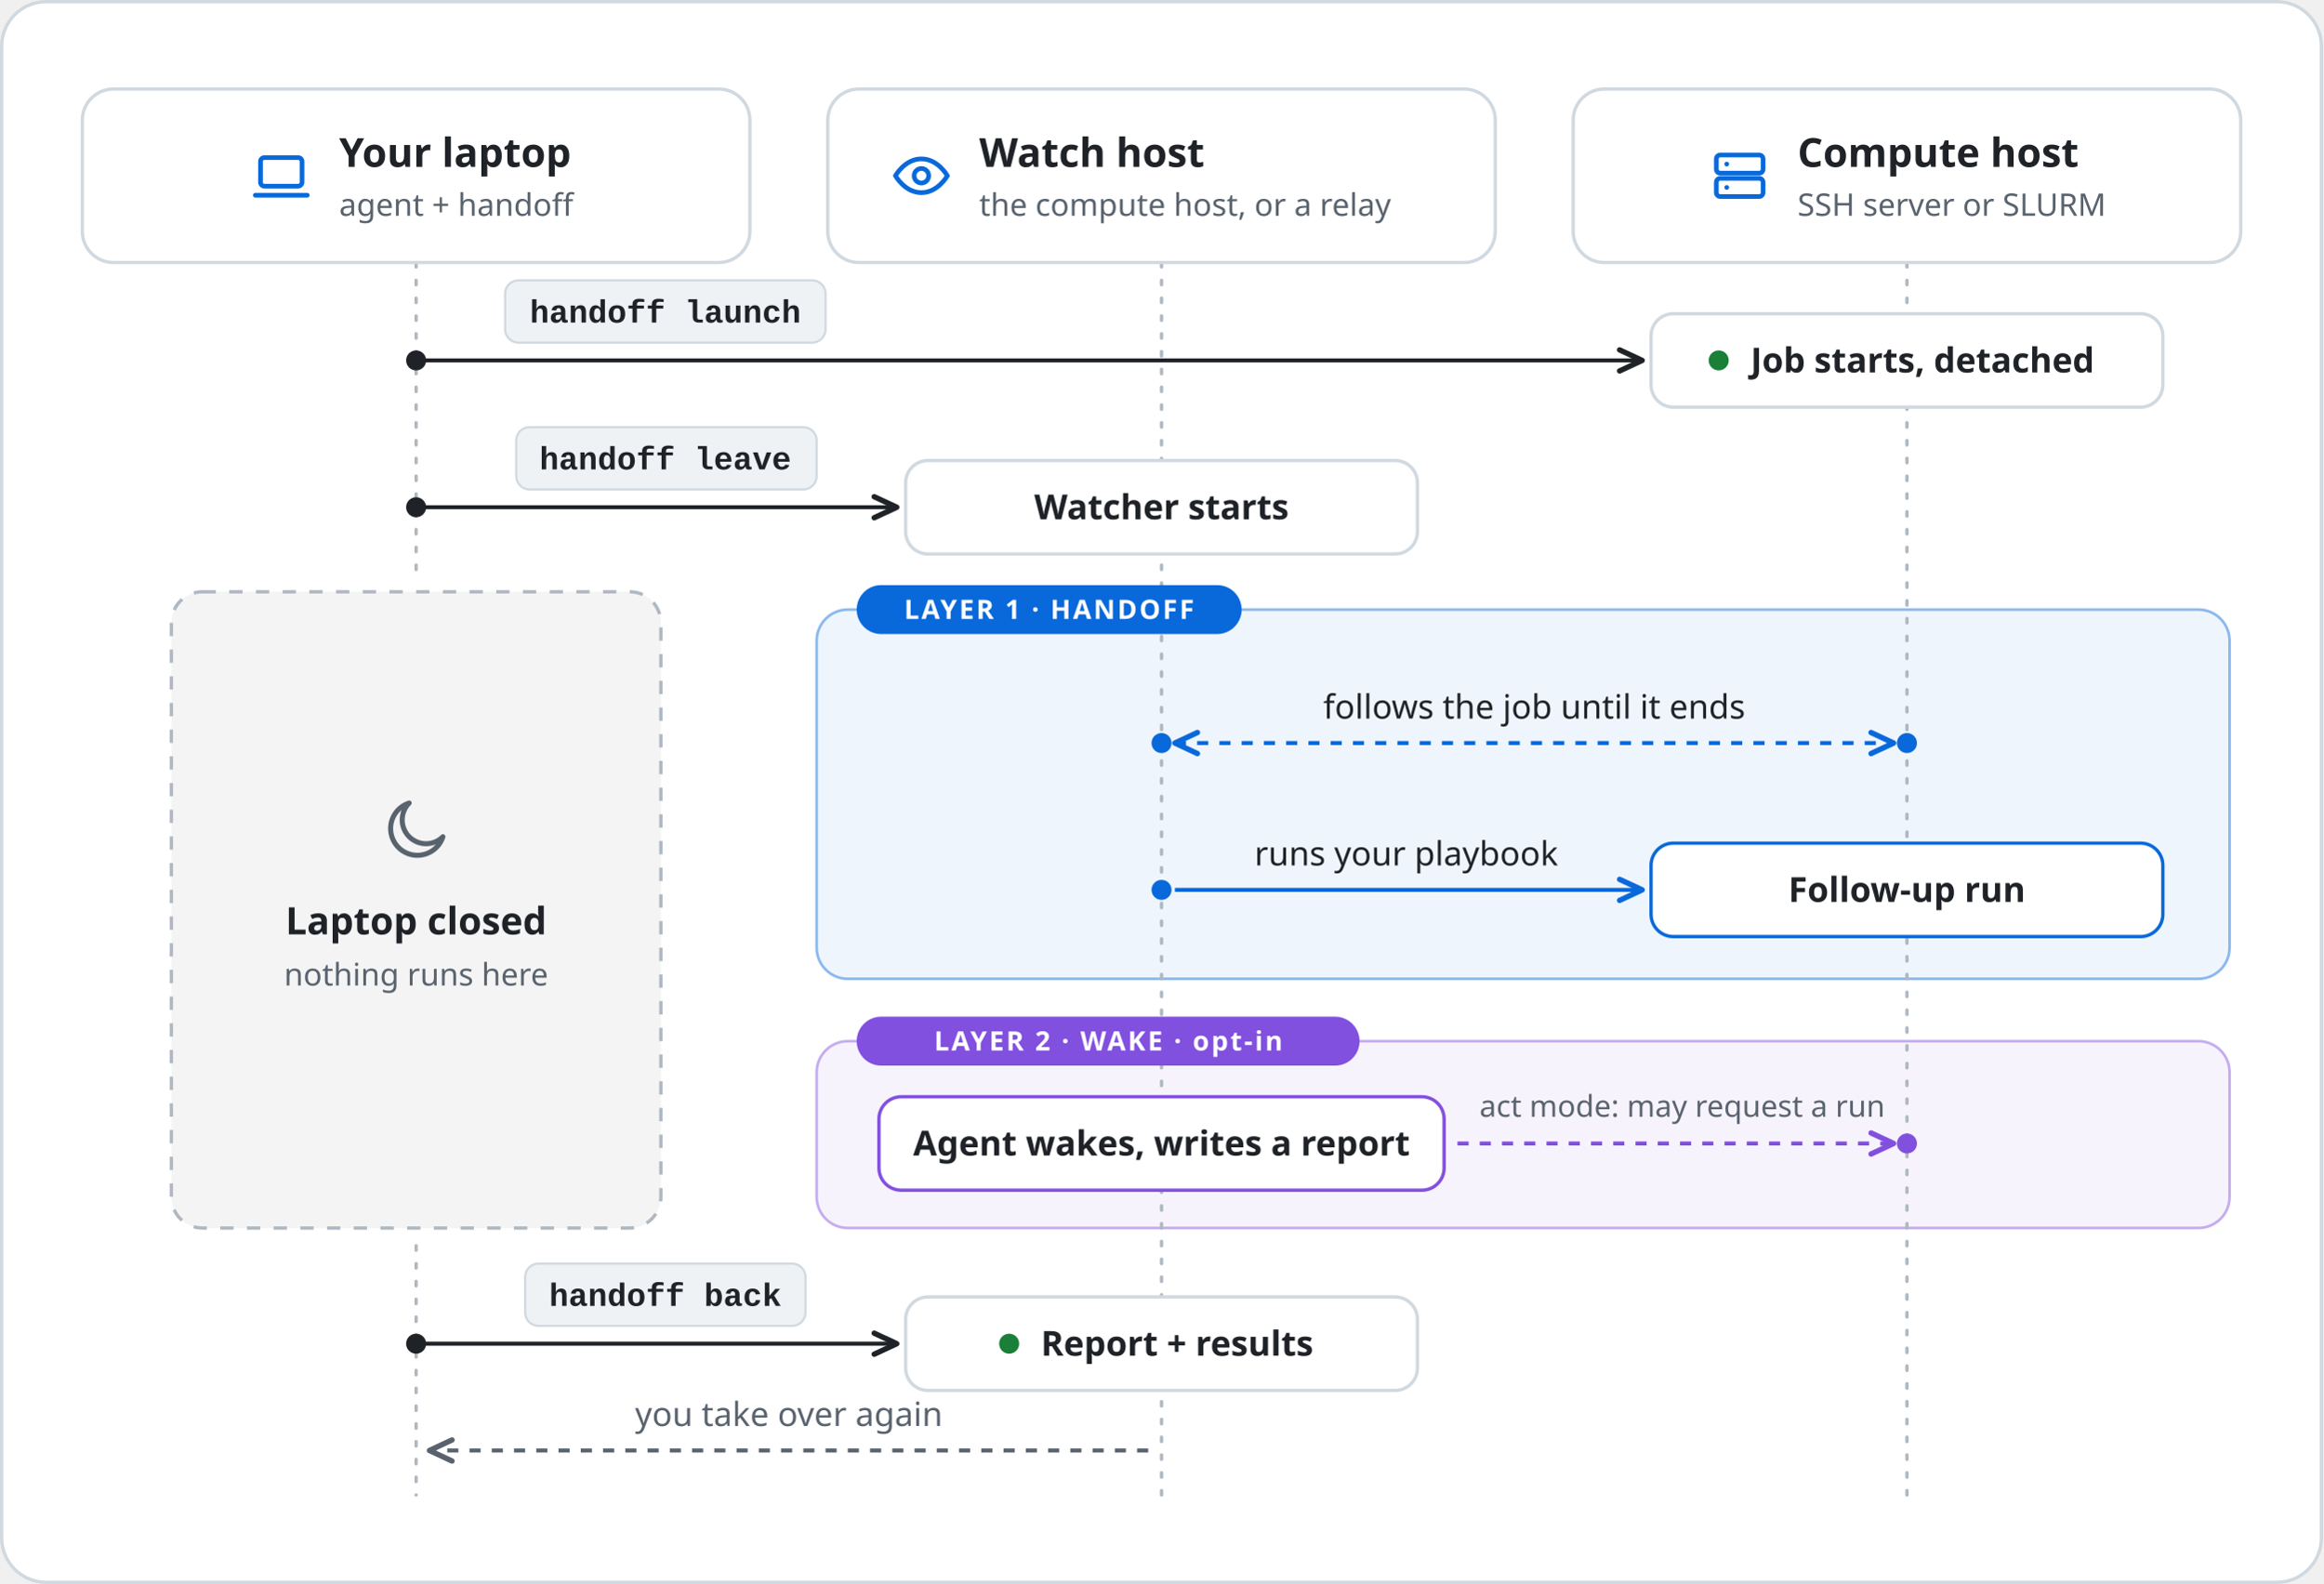
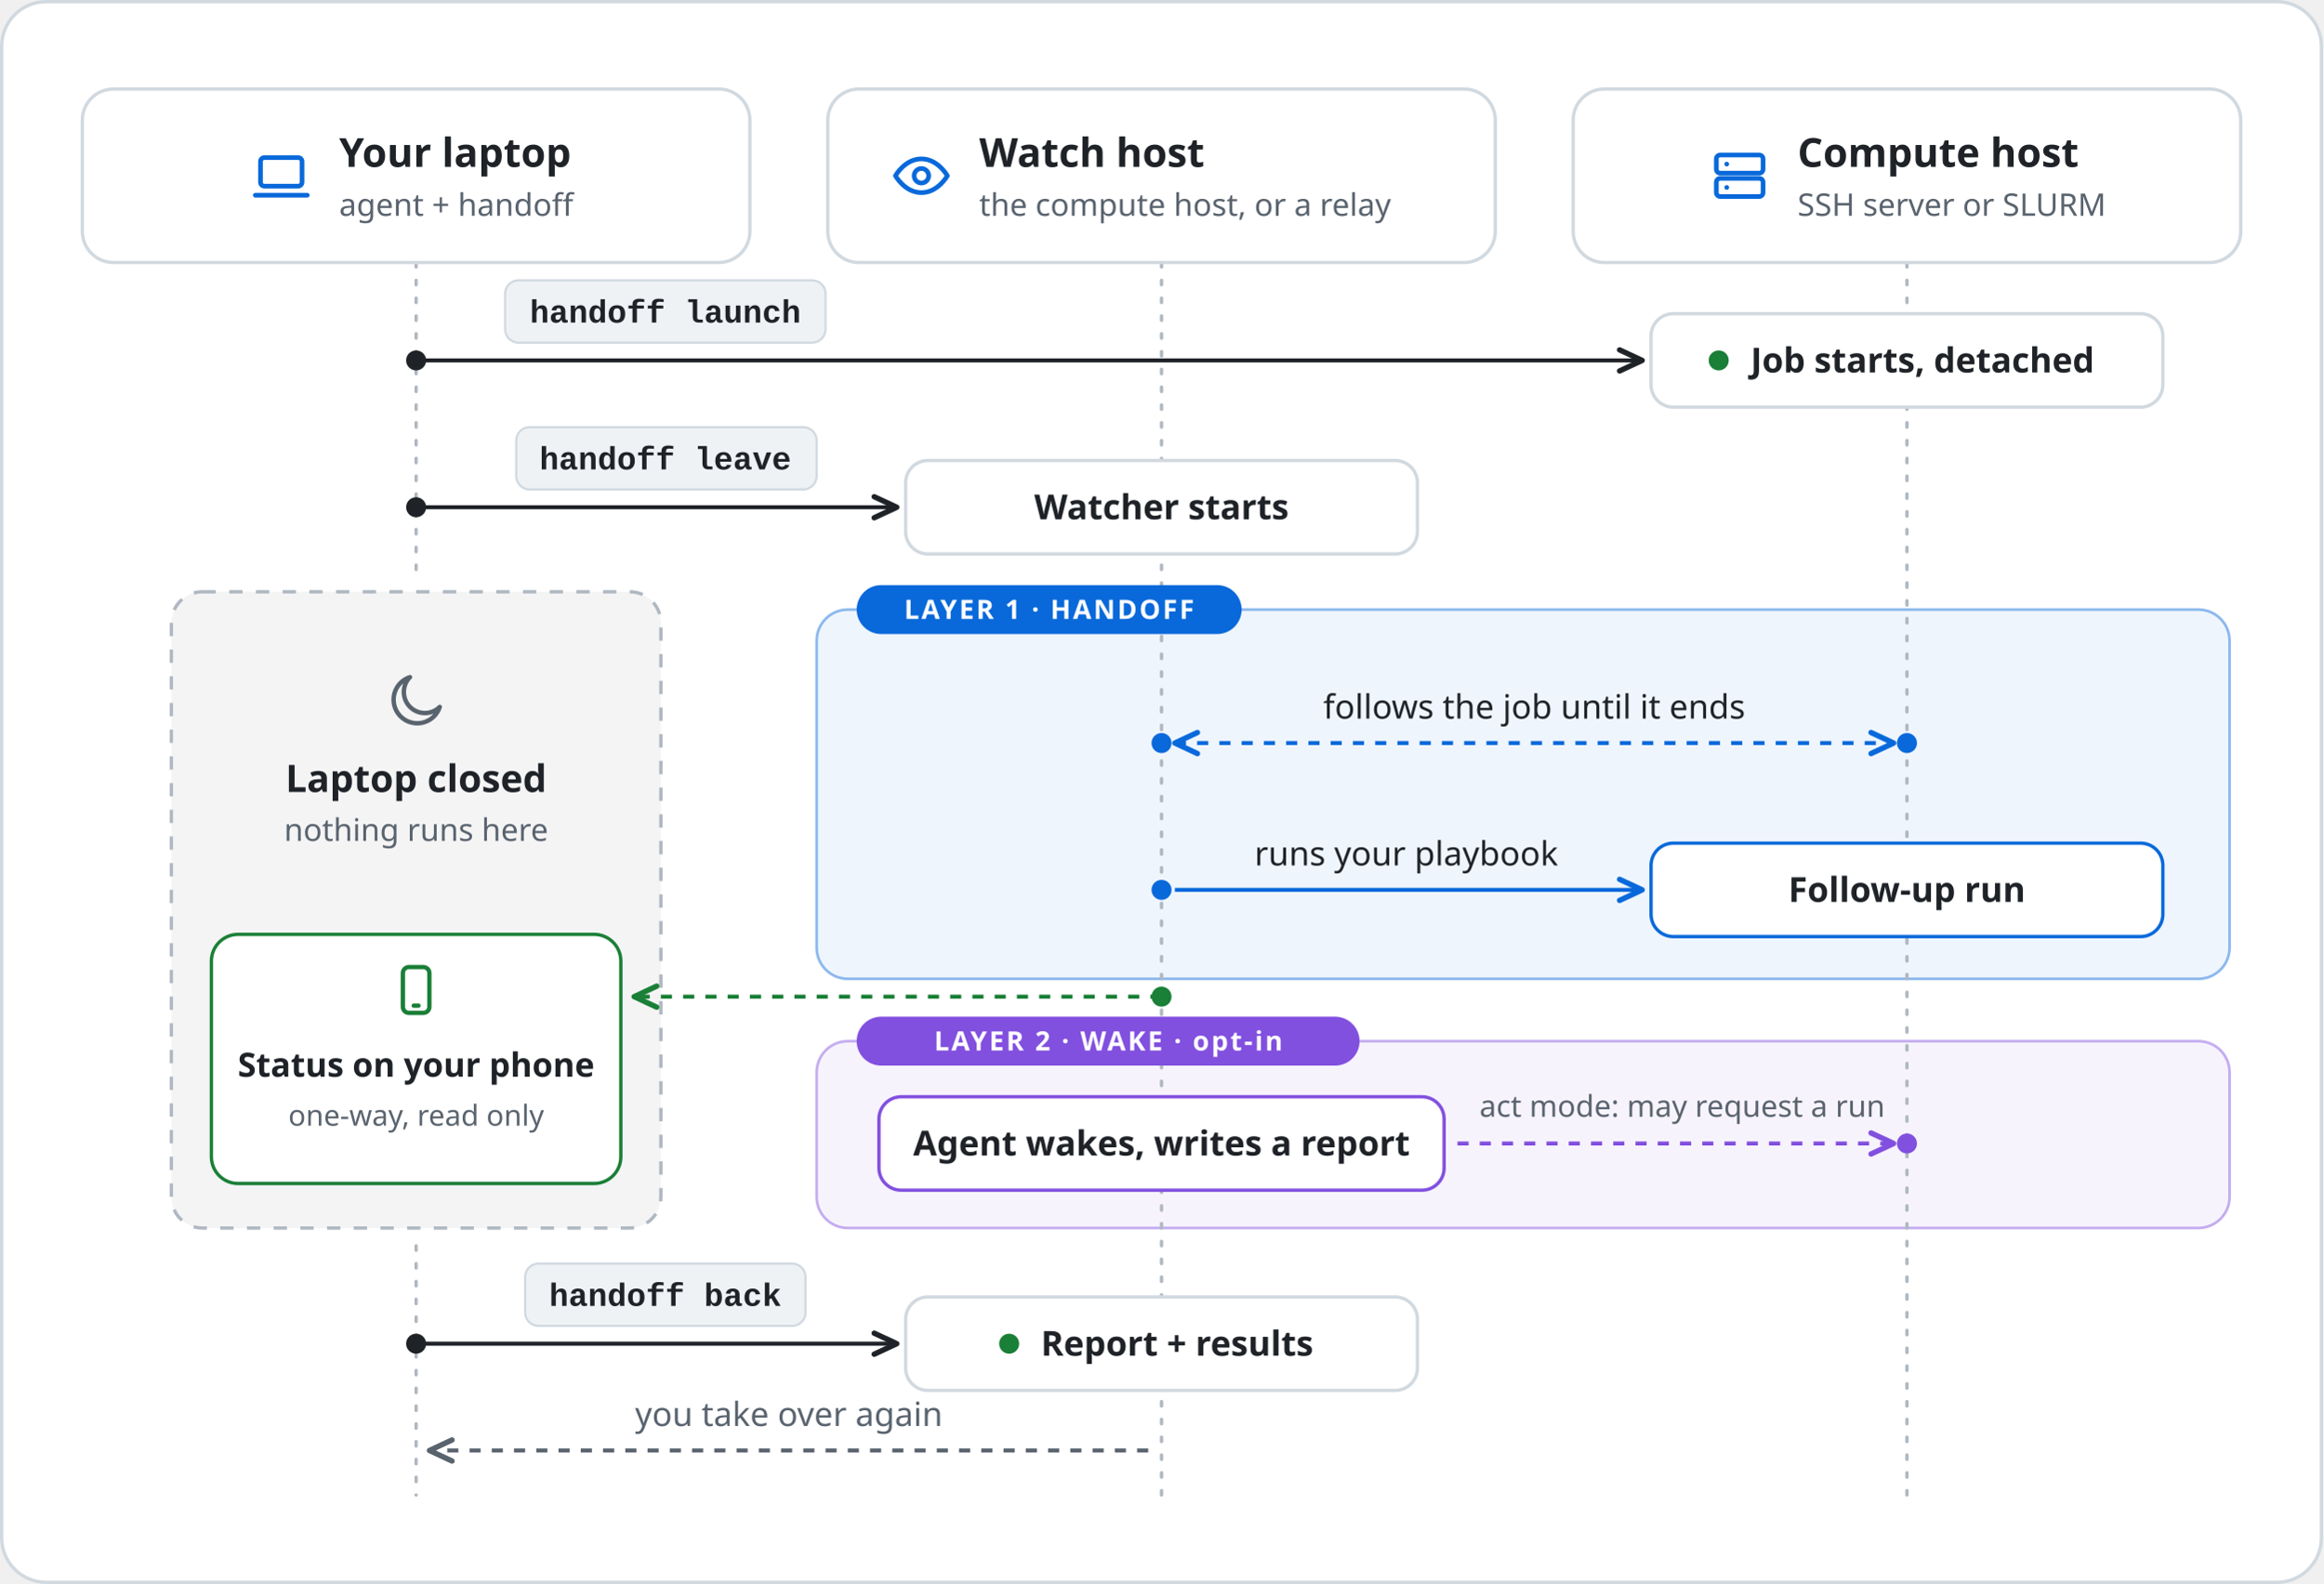
<svg xmlns="http://www.w3.org/2000/svg" viewBox="-22 -22 1044 712" width="1044" height="712">
  <rect x="-21.25" y="-21.25" width="1042.5" height="710.5" rx="20" fill="#ffffff" stroke="#d1d9e0" stroke-width="1.5" />
  <defs>
    <marker id="a-fg" viewBox="0 0 10 10" refX="8.5" refY="5" markerWidth="7.5" markerHeight="7.5" orient="auto-start-reverse">
      <path d="M1 1.5L8.5 5L1 8.5" fill="none" stroke="#1f2328" stroke-width="1.8" stroke-linecap="round" stroke-linejoin="round" />
    </marker>
    <marker id="a-muted" viewBox="0 0 10 10" refX="8.5" refY="5" markerWidth="7.5" markerHeight="7.5" orient="auto-start-reverse">
      <path d="M1 1.5L8.5 5L1 8.5" fill="none" stroke="#59636e" stroke-width="1.8" stroke-linecap="round" stroke-linejoin="round" />
    </marker>
    <marker id="a-blue" viewBox="0 0 10 10" refX="8.5" refY="5" markerWidth="7.5" markerHeight="7.5" orient="auto-start-reverse">
      <path d="M1 1.5L8.5 5L1 8.5" fill="none" stroke="#0969da" stroke-width="1.8" stroke-linecap="round" stroke-linejoin="round" />
    </marker>
    <marker id="a-purple" viewBox="0 0 10 10" refX="8.5" refY="5" markerWidth="7.5" markerHeight="7.5" orient="auto-start-reverse">
      <path d="M1 1.5L8.5 5L1 8.5" fill="none" stroke="#8250df" stroke-width="1.8" stroke-linecap="round" stroke-linejoin="round" />
+     </marker>
+     <marker id="a-green" viewBox="0 0 10 10" refX="8.5" refY="5" markerWidth="7.5" markerHeight="7.5" orient="auto-start-reverse">
+       <path d="M1 1.5L8.5 5L1 8.5" fill="none" stroke="#1a7f37" stroke-width="1.8" stroke-linecap="round" stroke-linejoin="round" />
    </marker>
  </defs>
  <rect x="345" y="252" width="635" height="166" rx="14" fill="#0969da" fill-opacity="0.07" stroke="#0969da" stroke-opacity="0.45" stroke-width="1.2" />
  <rect x="345" y="446" width="635" height="84" rx="14" fill="#8250df" fill-opacity="0.07" stroke="#8250df" stroke-opacity="0.45" stroke-width="1.2" />
  <path d="M165 96V236" stroke="#afb8c1" stroke-width="1.5" stroke-dasharray="2 6" stroke-linecap="round" />
  <path d="M165 538V650" stroke="#afb8c1" stroke-width="1.5" stroke-dasharray="2 6" stroke-linecap="round" />
  <path d="M500 96V650" stroke="#afb8c1" stroke-width="1.5" stroke-dasharray="2 6" stroke-linecap="round" />
  <path d="M835 96V650" stroke="#afb8c1" stroke-width="1.5" stroke-dasharray="2 6" stroke-linecap="round" />
  <rect x="363" y="241" width="173" height="22" rx="11" fill="#0969da" />
  <text x="449.48" y="256.2" font-family="-apple-system, BlinkMacSystemFont, &quot;Segoe UI&quot;, &quot;Noto Sans&quot;, Helvetica, Arial, &quot;PingFang SC&quot;, &quot;Microsoft YaHei&quot;, &quot;Noto Sans CJK SC&quot;, sans-serif" font-size="12" font-weight="700" fill="#ffffff" text-anchor="middle" letter-spacing="0.08em">LAYER 1 · HANDOFF</text>
  <rect x="363" y="435" width="226" height="22" rx="11" fill="#8250df" />
  <text x="476.12" y="450.2" font-family="-apple-system, BlinkMacSystemFont, &quot;Segoe UI&quot;, &quot;Noto Sans&quot;, Helvetica, Arial, &quot;PingFang SC&quot;, &quot;Microsoft YaHei&quot;, &quot;Noto Sans CJK SC&quot;, sans-serif" font-size="12" font-weight="700" fill="#ffffff" text-anchor="middle" letter-spacing="0.08em">LAYER 2 · WAKE · opt-in</text>
  <rect x="15" y="18" width="300" height="78" rx="14" fill="#ffffff" stroke="#d1d9e0" stroke-width="1.5" />
  <g transform="translate(90.4,43) scale(1.166667)" fill="none" stroke="#0969da" stroke-width="1.8" stroke-linecap="round" stroke-linejoin="round">
    <rect x="4" y="5" width="16" height="11" rx="1.5" />
    <path d="M2 19.5h20" />
  </g>
  <text x="130.4" y="53" font-family="-apple-system, BlinkMacSystemFont, &quot;Segoe UI&quot;, &quot;Noto Sans&quot;, Helvetica, Arial, &quot;PingFang SC&quot;, &quot;Microsoft YaHei&quot;, &quot;Noto Sans CJK SC&quot;, sans-serif" font-size="18" font-weight="700" fill="#1f2328" text-anchor="start">Your laptop</text>
  <text x="130.4" y="75" font-family="-apple-system, BlinkMacSystemFont, &quot;Segoe UI&quot;, &quot;Noto Sans&quot;, Helvetica, Arial, &quot;PingFang SC&quot;, &quot;Microsoft YaHei&quot;, &quot;Noto Sans CJK SC&quot;, sans-serif" font-size="14" font-weight="400" fill="#59636e" text-anchor="start">agent + handoff</text>
  <rect x="350" y="18" width="300" height="78" rx="14" fill="#ffffff" stroke="#d1d9e0" stroke-width="1.5" />
  <g transform="translate(378.08,43) scale(1.166667)" fill="none" stroke="#0969da" stroke-width="1.8" stroke-linecap="round" stroke-linejoin="round">
    <path d="M2 12s3.6-6.5 10-6.5S22 12 22 12s-3.6 6.5-10 6.5S2 12 2 12z" />
    <circle cx="12" cy="12" r="2.8" />
  </g>
  <text x="418.08" y="53" font-family="-apple-system, BlinkMacSystemFont, &quot;Segoe UI&quot;, &quot;Noto Sans&quot;, Helvetica, Arial, &quot;PingFang SC&quot;, &quot;Microsoft YaHei&quot;, &quot;Noto Sans CJK SC&quot;, sans-serif" font-size="18" font-weight="700" fill="#1f2328" text-anchor="start">Watch host</text>
  <text x="418.08" y="75" font-family="-apple-system, BlinkMacSystemFont, &quot;Segoe UI&quot;, &quot;Noto Sans&quot;, Helvetica, Arial, &quot;PingFang SC&quot;, &quot;Microsoft YaHei&quot;, &quot;Noto Sans CJK SC&quot;, sans-serif" font-size="14" font-weight="400" fill="#59636e" text-anchor="start">the compute host, or a relay</text>
  <rect x="685" y="18" width="300" height="78" rx="14" fill="#ffffff" stroke="#d1d9e0" stroke-width="1.5" />
  <g transform="translate(745.84,43) scale(1.166667)" fill="none" stroke="#0969da" stroke-width="1.8" stroke-linecap="round" stroke-linejoin="round">
    <rect x="3" y="4" width="18" height="7" rx="1.5" />
    <rect x="3" y="13" width="18" height="7" rx="1.5" />
    <path d="M7 7.5h.01M7 16.5h.01" />
  </g>
  <text x="785.84" y="53" font-family="-apple-system, BlinkMacSystemFont, &quot;Segoe UI&quot;, &quot;Noto Sans&quot;, Helvetica, Arial, &quot;PingFang SC&quot;, &quot;Microsoft YaHei&quot;, &quot;Noto Sans CJK SC&quot;, sans-serif" font-size="18" font-weight="700" fill="#1f2328" text-anchor="start">Compute host</text>
  <text x="785.84" y="75" font-family="-apple-system, BlinkMacSystemFont, &quot;Segoe UI&quot;, &quot;Noto Sans&quot;, Helvetica, Arial, &quot;PingFang SC&quot;, &quot;Microsoft YaHei&quot;, &quot;Noto Sans CJK SC&quot;, sans-serif" font-size="14" font-weight="400" fill="#59636e" text-anchor="start">SSH server or SLURM</text>
  <path d="M165 140H716" stroke="#1f2328" stroke-width="1.8" fill="none" marker-end="url(#a-fg)" />
  <rect x="205" y="104" width="144" height="28" rx="6" fill="#eff2f5" stroke="#d1d9e0" />
  <text x="277" y="123" font-family="ui-monospace, SFMono-Regular, &quot;SF Mono&quot;, Menlo, Consolas, &quot;Liberation Mono&quot;, monospace" font-size="14.5" font-weight="600" fill="#1f2328" text-anchor="middle">handoff launch</text>
  <rect x="720.0" y="119.0" width="230" height="42" rx="10" fill="#ffffff" stroke="#d1d9e0" stroke-width="1.5" />
  <circle cx="750.4" cy="140" r="4.5" fill="#1a7f37" />
  <text x="842" y="145.4" font-family="-apple-system, BlinkMacSystemFont, &quot;Segoe UI&quot;, &quot;Noto Sans&quot;, Helvetica, Arial, &quot;PingFang SC&quot;, &quot;Microsoft YaHei&quot;, &quot;Noto Sans CJK SC&quot;, sans-serif" font-size="15.5" font-weight="600" fill="#1f2328" text-anchor="middle">Job starts, detached</text>
  <path d="M165 206H381" stroke="#1f2328" stroke-width="1.8" fill="none" marker-end="url(#a-fg)" />
  <rect x="210" y="170" width="135" height="28" rx="6" fill="#eff2f5" stroke="#d1d9e0" />
  <text x="277" y="189" font-family="ui-monospace, SFMono-Regular, &quot;SF Mono&quot;, Menlo, Consolas, &quot;Liberation Mono&quot;, monospace" font-size="14.5" font-weight="600" fill="#1f2328" text-anchor="middle">handoff leave</text>
  <rect x="385.0" y="185.0" width="230" height="42" rx="10" fill="#ffffff" stroke="#d1d9e0" stroke-width="1.5" />
  <text x="500" y="211.4" font-family="-apple-system, BlinkMacSystemFont, &quot;Segoe UI&quot;, &quot;Noto Sans&quot;, Helvetica, Arial, &quot;PingFang SC&quot;, &quot;Microsoft YaHei&quot;, &quot;Noto Sans CJK SC&quot;, sans-serif" font-size="15.5" font-weight="600" fill="#1f2328" text-anchor="middle">Watcher starts</text>
  <rect x="55" y="244" width="220" height="286" rx="14" fill="#59636e" fill-opacity="0.07" stroke="#afb8c1" stroke-width="1.5" stroke-dasharray="6 6" />
-   <g transform="translate(148,334) scale(1.416667)" fill="none" stroke="#59636e" stroke-width="1.6" stroke-linecap="round" stroke-linejoin="round">
+   <g transform="translate(150,278) scale(1.25)" fill="none" stroke="#59636e" stroke-width="1.6" stroke-linecap="round" stroke-linejoin="round">
    <path d="M20.5 14.2A8.5 8.5 0 1 1 9.8 3.5a6.8 6.8 0 0 0 10.7 10.7z" />
  </g>
-   <text x="165" y="398" font-family="-apple-system, BlinkMacSystemFont, &quot;Segoe UI&quot;, &quot;Noto Sans&quot;, Helvetica, Arial, &quot;PingFang SC&quot;, &quot;Microsoft YaHei&quot;, &quot;Noto Sans CJK SC&quot;, sans-serif" font-size="17" font-weight="700" fill="#1f2328" text-anchor="middle">Laptop closed</text>
-   <text x="165" y="421" font-family="-apple-system, BlinkMacSystemFont, &quot;Segoe UI&quot;, &quot;Noto Sans&quot;, Helvetica, Arial, &quot;PingFang SC&quot;, &quot;Microsoft YaHei&quot;, &quot;Noto Sans CJK SC&quot;, sans-serif" font-size="14" font-weight="400" fill="#59636e" text-anchor="middle">nothing runs here</text>
+   <text x="165" y="334" font-family="-apple-system, BlinkMacSystemFont, &quot;Segoe UI&quot;, &quot;Noto Sans&quot;, Helvetica, Arial, &quot;PingFang SC&quot;, &quot;Microsoft YaHei&quot;, &quot;Noto Sans CJK SC&quot;, sans-serif" font-size="17" font-weight="700" fill="#1f2328" text-anchor="middle">Laptop closed</text>
+   <text x="165" y="356" font-family="-apple-system, BlinkMacSystemFont, &quot;Segoe UI&quot;, &quot;Noto Sans&quot;, Helvetica, Arial, &quot;PingFang SC&quot;, &quot;Microsoft YaHei&quot;, &quot;Noto Sans CJK SC&quot;, sans-serif" font-size="14" font-weight="400" fill="#59636e" text-anchor="middle">nothing runs here</text>
+   <rect x="73" y="398" width="184" height="112" rx="12" fill="#ffffff" stroke="#1a7f37" stroke-width="1.5" />
+   <g transform="translate(152,410) scale(1.083333)" fill="none" stroke="#1a7f37" stroke-width="1.8" stroke-linecap="round" stroke-linejoin="round">
+     <rect x="6.5" y="2.5" width="11" height="19" rx="2.5" />
+     <path d="M11 18.5h2" />
+   </g>
+   <text x="165" y="462" font-family="-apple-system, BlinkMacSystemFont, &quot;Segoe UI&quot;, &quot;Noto Sans&quot;, Helvetica, Arial, &quot;PingFang SC&quot;, &quot;Microsoft YaHei&quot;, &quot;Noto Sans CJK SC&quot;, sans-serif" font-size="15" font-weight="700" fill="#1f2328" text-anchor="middle">Status on your phone</text>
+   <text x="165" y="484" font-family="-apple-system, BlinkMacSystemFont, &quot;Segoe UI&quot;, &quot;Noto Sans&quot;, Helvetica, Arial, &quot;PingFang SC&quot;, &quot;Microsoft YaHei&quot;, &quot;Noto Sans CJK SC&quot;, sans-serif" font-size="13" font-weight="400" fill="#59636e" text-anchor="middle">one-way, read only</text>
+   <path d="M500 426H263" stroke="#1a7f37" stroke-width="1.8" fill="none" stroke-dasharray="5 5" marker-end="url(#a-green)" />
+   <circle cx="500" cy="426" r="4.5" fill="#1a7f37" />
  <path d="M506 312H829" stroke="#0969da" stroke-width="1.8" fill="none" stroke-dasharray="5 5" marker-start="url(#a-blue)" marker-end="url(#a-blue)" />
  <text x="667.5" y="301" font-family="-apple-system, BlinkMacSystemFont, &quot;Segoe UI&quot;, &quot;Noto Sans&quot;, Helvetica, Arial, &quot;PingFang SC&quot;, &quot;Microsoft YaHei&quot;, &quot;Noto Sans CJK SC&quot;, sans-serif" font-size="15" font-weight="500" fill="#1f2328" text-anchor="middle">follows the job until it ends</text>
  <path d="M506 378H716" stroke="#0969da" stroke-width="1.8" fill="none" marker-end="url(#a-blue)" />
  <text x="610.0" y="367" font-family="-apple-system, BlinkMacSystemFont, &quot;Segoe UI&quot;, &quot;Noto Sans&quot;, Helvetica, Arial, &quot;PingFang SC&quot;, &quot;Microsoft YaHei&quot;, &quot;Noto Sans CJK SC&quot;, sans-serif" font-size="15" font-weight="500" fill="#1f2328" text-anchor="middle">runs your playbook</text>
  <rect x="720.0" y="357.0" width="230" height="42" rx="10" fill="#ffffff" stroke="#0969da" stroke-width="1.5" />
  <text x="835" y="383.4" font-family="-apple-system, BlinkMacSystemFont, &quot;Segoe UI&quot;, &quot;Noto Sans&quot;, Helvetica, Arial, &quot;PingFang SC&quot;, &quot;Microsoft YaHei&quot;, &quot;Noto Sans CJK SC&quot;, sans-serif" font-size="15.5" font-weight="600" fill="#1f2328" text-anchor="middle">Follow-up run</text>
  <circle cx="500" cy="312" r="4.5" fill="#0969da" />
  <circle cx="500" cy="378" r="4.5" fill="#0969da" />
  <circle cx="835" cy="312" r="4.5" fill="#0969da" />
  <rect x="373.0" y="471.0" width="254" height="42" rx="10" fill="#ffffff" stroke="#8250df" stroke-width="1.5" />
  <text x="500" y="497.4" font-family="-apple-system, BlinkMacSystemFont, &quot;Segoe UI&quot;, &quot;Noto Sans&quot;, Helvetica, Arial, &quot;PingFang SC&quot;, &quot;Microsoft YaHei&quot;, &quot;Noto Sans CJK SC&quot;, sans-serif" font-size="15.5" font-weight="600" fill="#1f2328" text-anchor="middle">Agent wakes, writes a report</text>
  <path d="M633 492H829" stroke="#8250df" stroke-width="1.8" fill="none" stroke-dasharray="5 5" marker-end="url(#a-purple)" />
  <text x="734.0" y="480" font-family="-apple-system, BlinkMacSystemFont, &quot;Segoe UI&quot;, &quot;Noto Sans&quot;, Helvetica, Arial, &quot;PingFang SC&quot;, &quot;Microsoft YaHei&quot;, &quot;Noto Sans CJK SC&quot;, sans-serif" font-size="13.5" font-weight="500" fill="#59636e" text-anchor="middle">act mode: may request a run</text>
  <circle cx="835" cy="492" r="4.5" fill="#8250df" />
  <path d="M165 582H381" stroke="#1f2328" stroke-width="1.8" fill="none" marker-end="url(#a-fg)" />
  <rect x="214" y="546" width="126" height="28" rx="6" fill="#eff2f5" stroke="#d1d9e0" />
  <text x="277" y="565" font-family="ui-monospace, SFMono-Regular, &quot;SF Mono&quot;, Menlo, Consolas, &quot;Liberation Mono&quot;, monospace" font-size="14.5" font-weight="600" fill="#1f2328" text-anchor="middle">handoff back</text>
  <rect x="385.0" y="561.0" width="230" height="42" rx="10" fill="#ffffff" stroke="#d1d9e0" stroke-width="1.5" />
  <circle cx="431.52" cy="582" r="4.5" fill="#1a7f37" />
  <text x="507" y="587.4" font-family="-apple-system, BlinkMacSystemFont, &quot;Segoe UI&quot;, &quot;Noto Sans&quot;, Helvetica, Arial, &quot;PingFang SC&quot;, &quot;Microsoft YaHei&quot;, &quot;Noto Sans CJK SC&quot;, sans-serif" font-size="15.5" font-weight="600" fill="#1f2328" text-anchor="middle">Report + results</text>
  <path d="M494 630H171" stroke="#59636e" stroke-width="1.8" fill="none" stroke-dasharray="5 5" marker-end="url(#a-muted)" />
  <text x="332.5" y="619" font-family="-apple-system, BlinkMacSystemFont, &quot;Segoe UI&quot;, &quot;Noto Sans&quot;, Helvetica, Arial, &quot;PingFang SC&quot;, &quot;Microsoft YaHei&quot;, &quot;Noto Sans CJK SC&quot;, sans-serif" font-size="15" font-weight="500" fill="#59636e" text-anchor="middle">you take over again</text>
  <circle cx="165" cy="140" r="4.5" fill="#1f2328" />
  <circle cx="165" cy="206" r="4.5" fill="#1f2328" />
  <circle cx="165" cy="582" r="4.5" fill="#1f2328" />
</svg>
